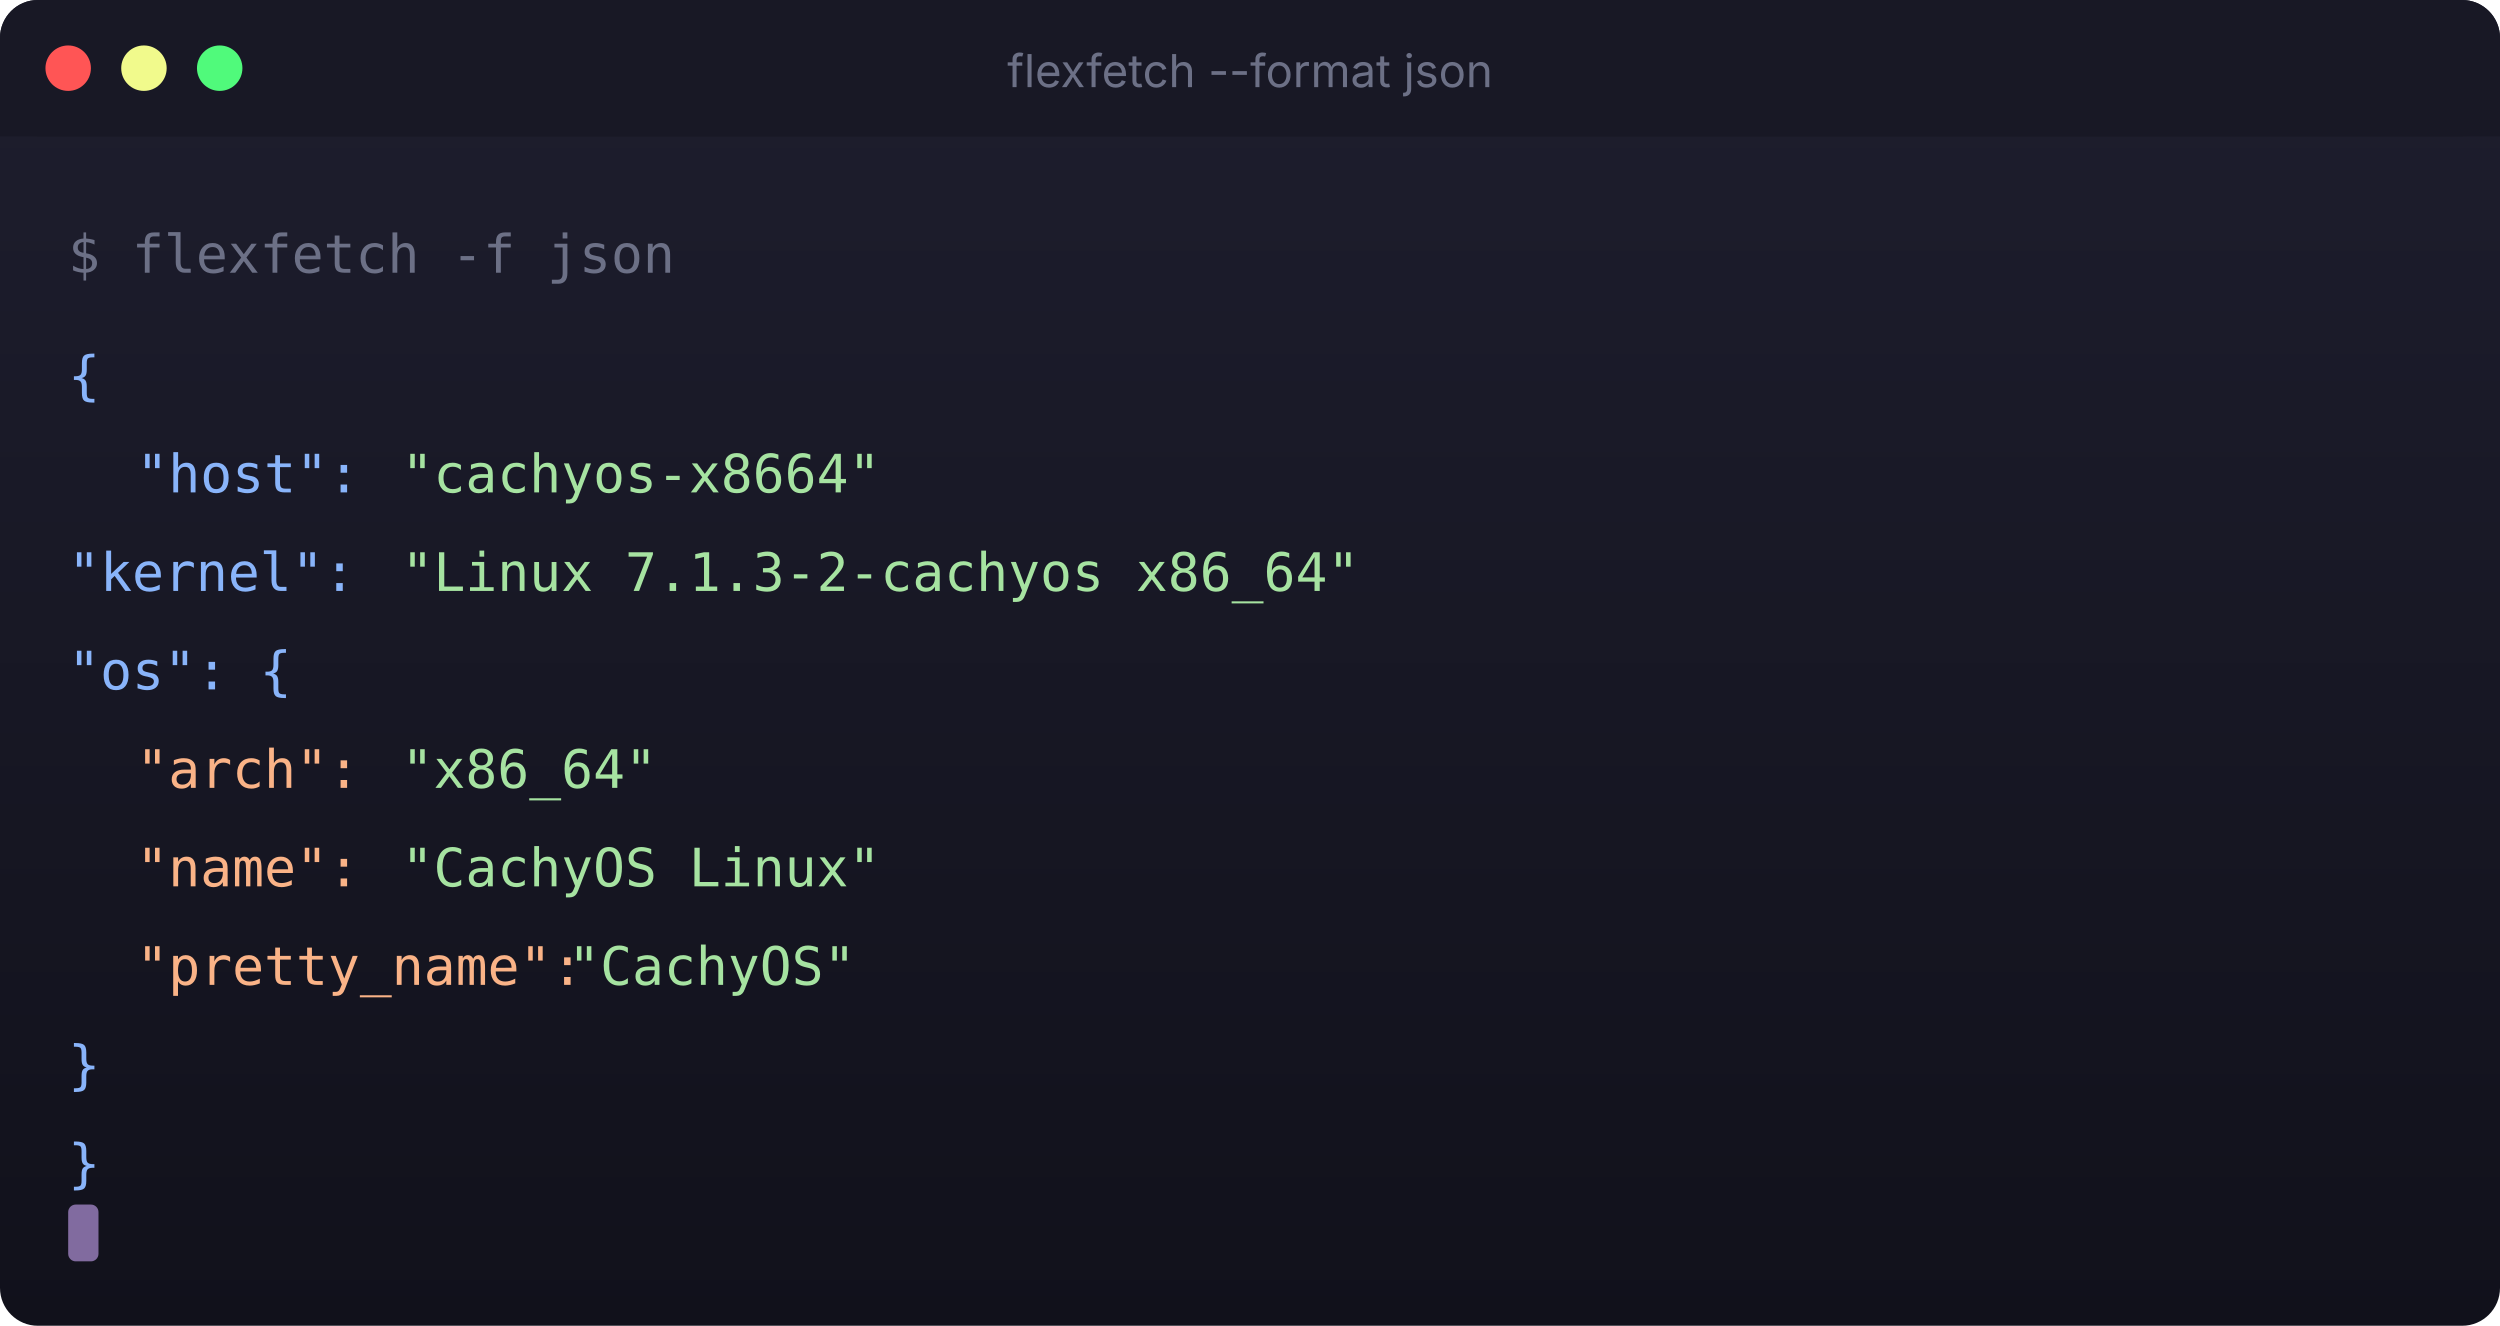
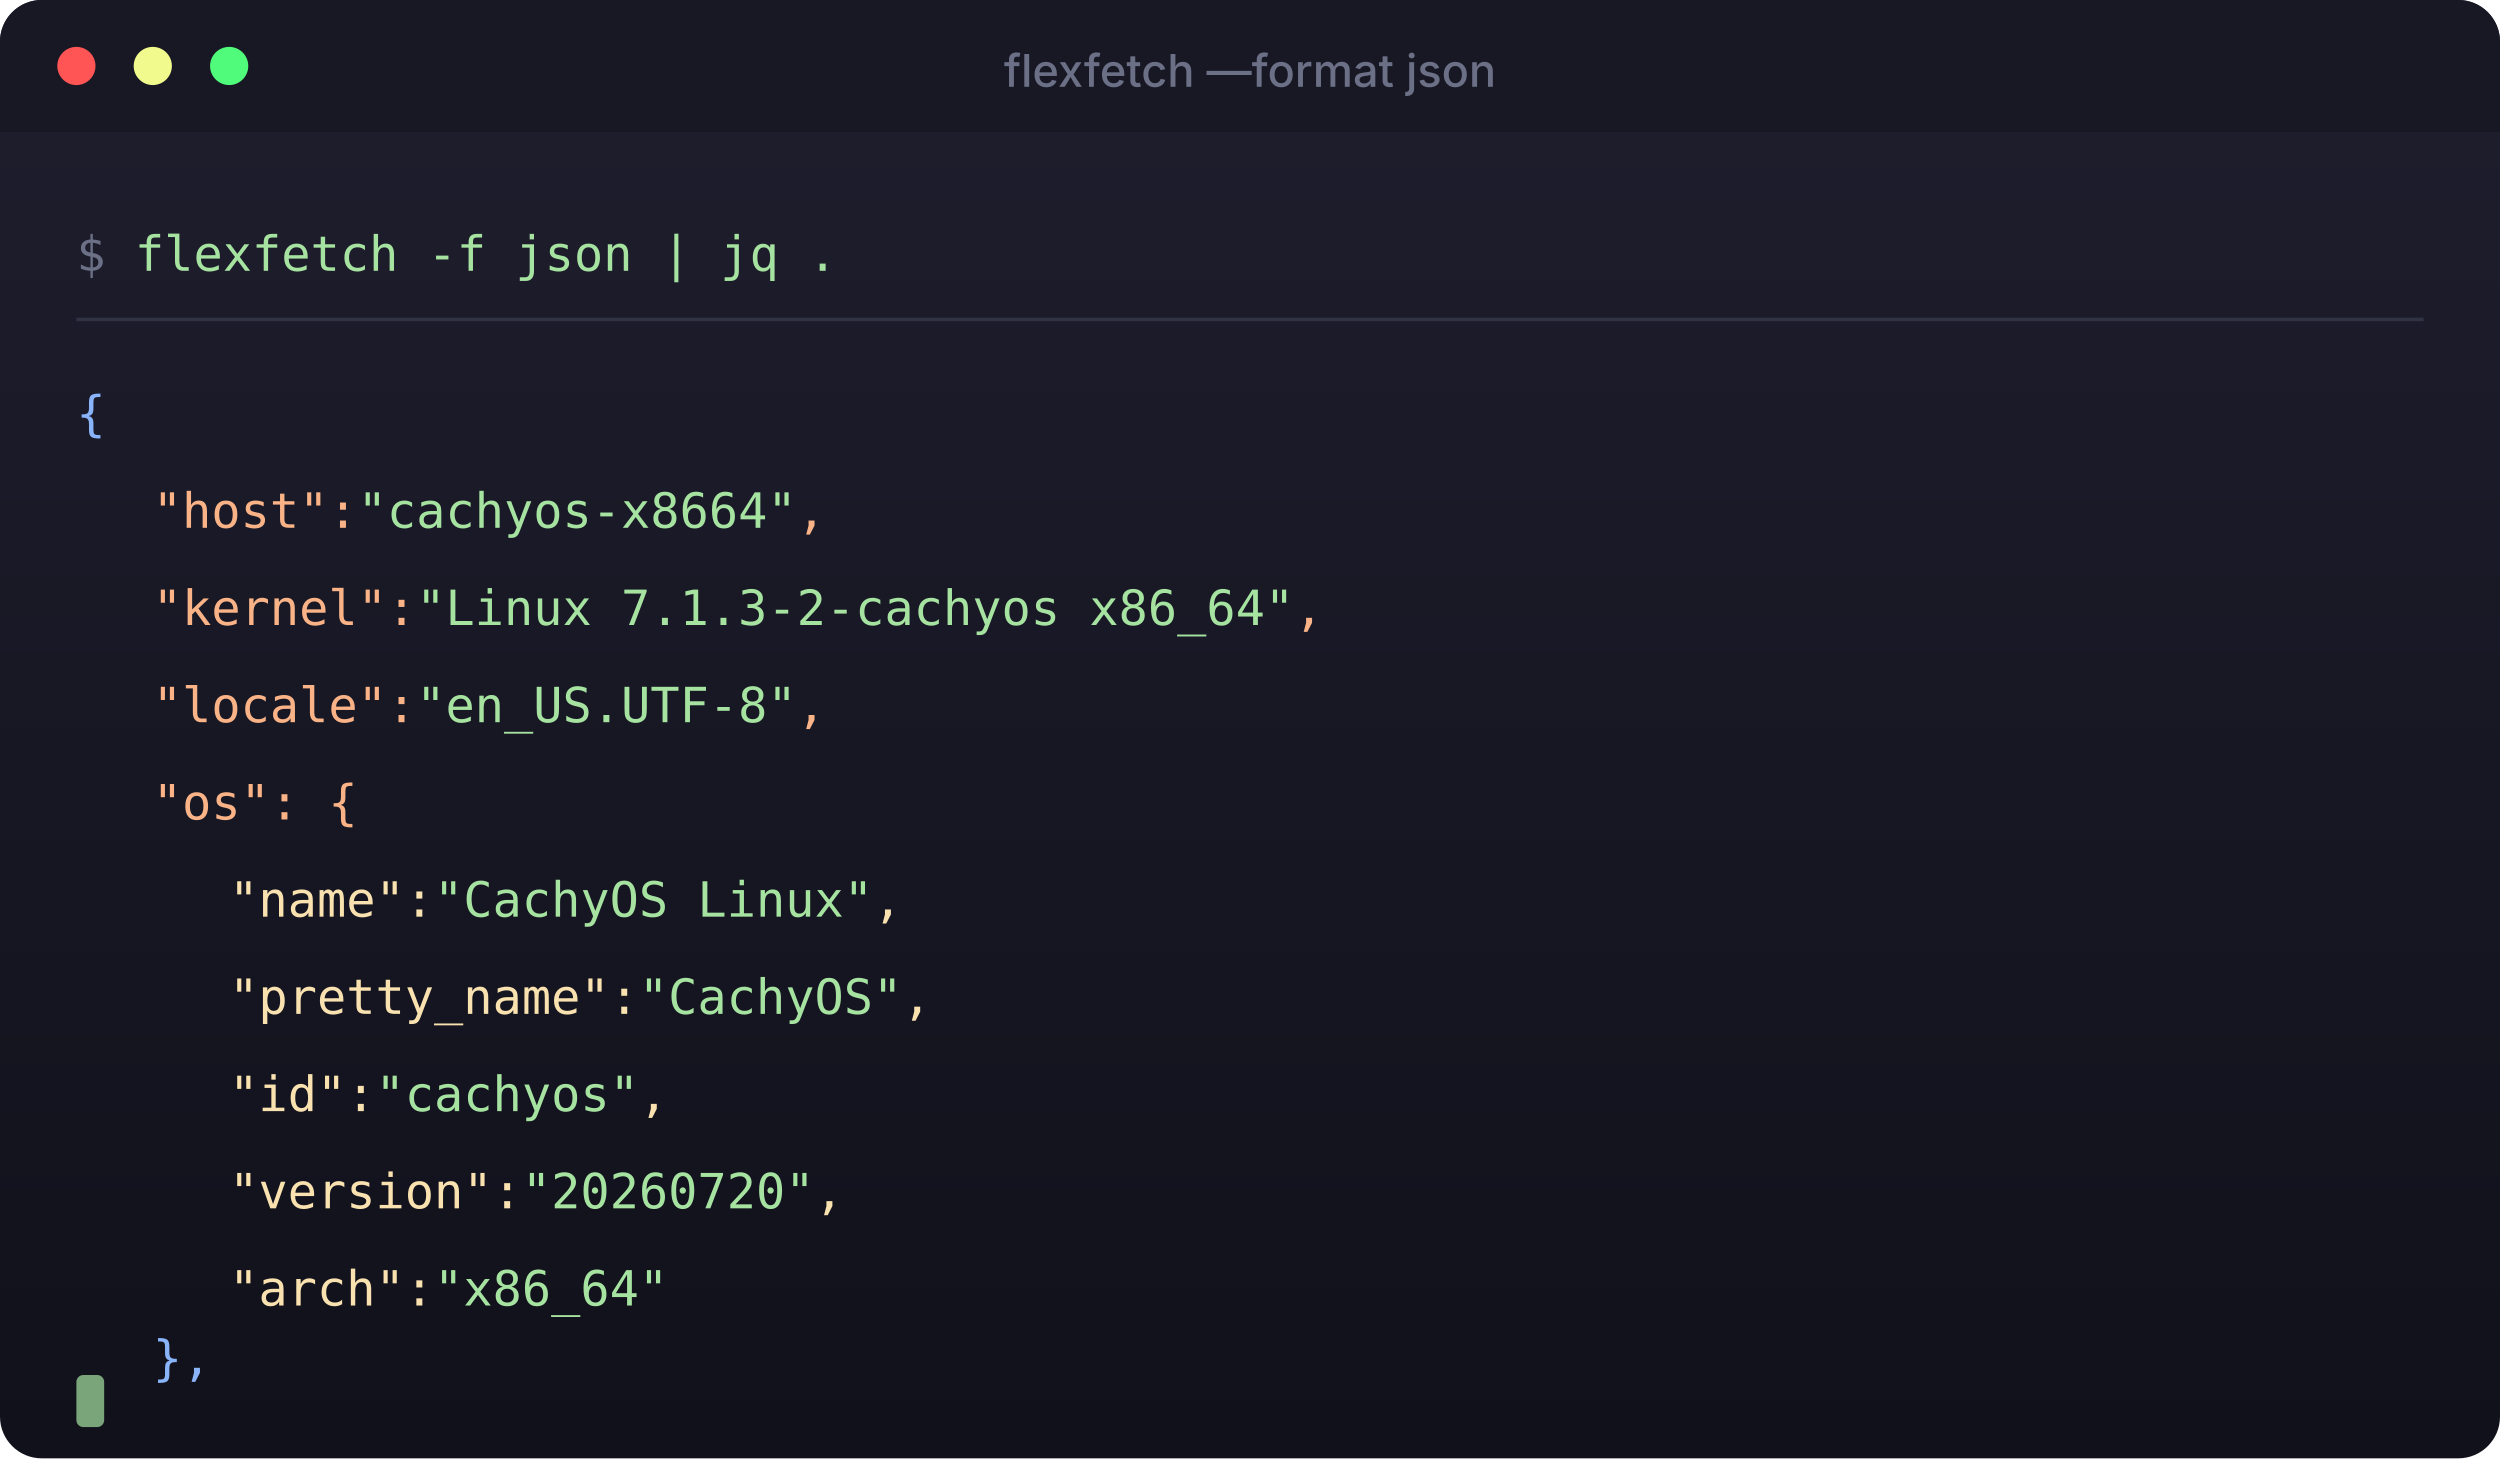
- <svg xmlns="http://www.w3.org/2000/svg" viewBox="0 0 660 350" width="660" height="350">
+ <svg xmlns="http://www.w3.org/2000/svg" viewBox="0 0 720 420" width="720" height="420">
  <defs>
+     <linearGradient id="shadow" x1="0" y1="0" x2="0" y2="1">
+       <stop offset="0%" stop-color="#000" stop-opacity="0.4" />
+       <stop offset="100%" stop-color="#000" stop-opacity="0" />
+     </linearGradient>
    <linearGradient id="bg" x1="0" y1="0" x2="0" y2="1">
      <stop offset="0%" stop-color="#1e1e2e" />
      <stop offset="100%" stop-color="#11111b" />
    </linearGradient>
  </defs>
-   <rect x="0" y="0" width="660" height="350" rx="10" fill="url(#bg)" />
-   <rect x="0" y="0" width="660" height="36" rx="10" fill="#181825" />
-   <rect x="0" y="20" width="660" height="16" fill="#181825" />
-   <circle cx="18" cy="18" r="6" fill="#ff5555" />
-   <circle cx="38" cy="18" r="6" fill="#f1fa8c" />
-   <circle cx="58" cy="18" r="6" fill="#50fa7b" />
-   <text x="330" y="23" text-anchor="middle" fill="#6c7086" font-family="system-ui,-apple-system,sans-serif" font-size="12">flexfetch --format json</text>
-   <text x="18" y="72" fill="#6c7086" font-family="SFMono-Regular,Consolas,monospace" font-size="14">$ flexfetch -f json</text>
-   <text x="18" y="104" fill="#89b4fa" font-family="SFMono-Regular,Consolas,monospace" font-size="14">{</text>
-   <text x="36" y="130" fill="#89b4fa" font-family="SFMono-Regular,Consolas,monospace" font-size="14">"host": </text>
-   <text x="106" y="130" fill="#a6e3a1" font-family="SFMono-Regular,Consolas,monospace" font-size="14">"cachyos-x8664"</text>
-   <text x="18" y="156" fill="#89b4fa" font-family="SFMono-Regular,Consolas,monospace" font-size="14">"kernel": </text>
-   <text x="106" y="156" fill="#a6e3a1" font-family="SFMono-Regular,Consolas,monospace" font-size="14">"Linux 7.1.3-2-cachyos x86_64"</text>
-   <text x="18" y="182" fill="#89b4fa" font-family="SFMono-Regular,Consolas,monospace" font-size="14">"os": {</text>
-   <text x="36" y="208" fill="#fab387" font-family="SFMono-Regular,Consolas,monospace" font-size="14">"arch": </text>
-   <text x="106" y="208" fill="#a6e3a1" font-family="SFMono-Regular,Consolas,monospace" font-size="14">"x86_64"</text>
-   <text x="36" y="234" fill="#fab387" font-family="SFMono-Regular,Consolas,monospace" font-size="14">"name": </text>
-   <text x="106" y="234" fill="#a6e3a1" font-family="SFMono-Regular,Consolas,monospace" font-size="14">"CachyOS Linux"</text>
-   <text x="36" y="260" fill="#fab387" font-family="SFMono-Regular,Consolas,monospace" font-size="14">"pretty_name": </text>
-   <text x="150" y="260" fill="#a6e3a1" font-family="SFMono-Regular,Consolas,monospace" font-size="14">"CachyOS"</text>
-   <text x="18" y="286" fill="#89b4fa" font-family="SFMono-Regular,Consolas,monospace" font-size="14">}</text>
-   <text x="18" y="312" fill="#89b4fa" font-family="SFMono-Regular,Consolas,monospace" font-size="14">}</text>
-   <rect x="18" y="318" width="8" height="15" rx="2" fill="#cba6f7" opacity="0.6" />
+   <rect x="6" y="6" width="710" height="420" rx="12" fill="url(#shadow)" />
+   <rect x="0" y="0" width="720" height="420" rx="12" fill="url(#bg)" />
+   <rect x="0" y="0" width="720" height="38" rx="12" fill="#181825" />
+   <rect x="0" y="20" width="720" height="18" fill="#181825" />
+   <circle cx="22" cy="19" r="5.5" fill="#ff5555" />
+   <circle cx="44" cy="19" r="5.5" fill="#f1fa8c" />
+   <circle cx="66" cy="19" r="5.5" fill="#50fa7b" />
+   <text x="360" y="25" text-anchor="middle" fill="#6c7086" font-family="system-ui,-apple-system,sans-serif" font-size="13" font-weight="500">flexfetch —format json</text>
+   <text x="22" y="78" fill="#6c7086" font-family="SFMono-Regular,Consolas,monospace" font-size="14">$ <tspan fill="#a6e3a1">flexfetch -f json | jq .</tspan>
+   </text>
+   <line x1="22" y1="92" x2="698" y2="92" stroke="#313244" stroke-width="1" />
+   <text x="22" y="124" fill="#89b4fa" font-family="SFMono-Regular,Consolas,monospace" font-size="14">{</text>
+   <text x="44" y="152" fill="#fab387" font-family="SFMono-Regular,Consolas,monospace" font-size="14">"host":<tspan fill="#a6e3a1"> "cachyos-x8664"</tspan>,</text>
+   <text x="44" y="180" fill="#fab387" font-family="SFMono-Regular,Consolas,monospace" font-size="14">"kernel":<tspan fill="#a6e3a1"> "Linux 7.1.3-2-cachyos x86_64"</tspan>,</text>
+   <text x="44" y="208" fill="#fab387" font-family="SFMono-Regular,Consolas,monospace" font-size="14">"locale":<tspan fill="#a6e3a1"> "en_US.UTF-8"</tspan>,</text>
+   <text x="44" y="236" fill="#fab387" font-family="SFMono-Regular,Consolas,monospace" font-size="14">"os": {</text>
+   <text x="66" y="264" fill="#f9e2af" font-family="SFMono-Regular,Consolas,monospace" font-size="14">"name":<tspan fill="#a6e3a1"> "CachyOS Linux"</tspan>,</text>
+   <text x="66" y="292" fill="#f9e2af" font-family="SFMono-Regular,Consolas,monospace" font-size="14">"pretty_name":<tspan fill="#a6e3a1"> "CachyOS"</tspan>,</text>
+   <text x="66" y="320" fill="#f9e2af" font-family="SFMono-Regular,Consolas,monospace" font-size="14">"id":<tspan fill="#a6e3a1"> "cachyos"</tspan>,</text>
+   <text x="66" y="348" fill="#f9e2af" font-family="SFMono-Regular,Consolas,monospace" font-size="14">"version":<tspan fill="#a6e3a1"> "20260720"</tspan>,</text>
+   <text x="66" y="376" fill="#f9e2af" font-family="SFMono-Regular,Consolas,monospace" font-size="14">"arch":<tspan fill="#a6e3a1"> "x86_64"</tspan>
+   </text>
+   <text x="44" y="396" fill="#89b4fa" font-family="SFMono-Regular,Consolas,monospace" font-size="14">},</text>
+   <rect x="22" y="396" width="8" height="15" rx="2" fill="#a6e3a1" opacity="0.7">
+     <animate attributeName="opacity" values="0.7;0.1;0.7" dur="1.2s" repeatCount="indefinite" />
+   </rect>
</svg>
